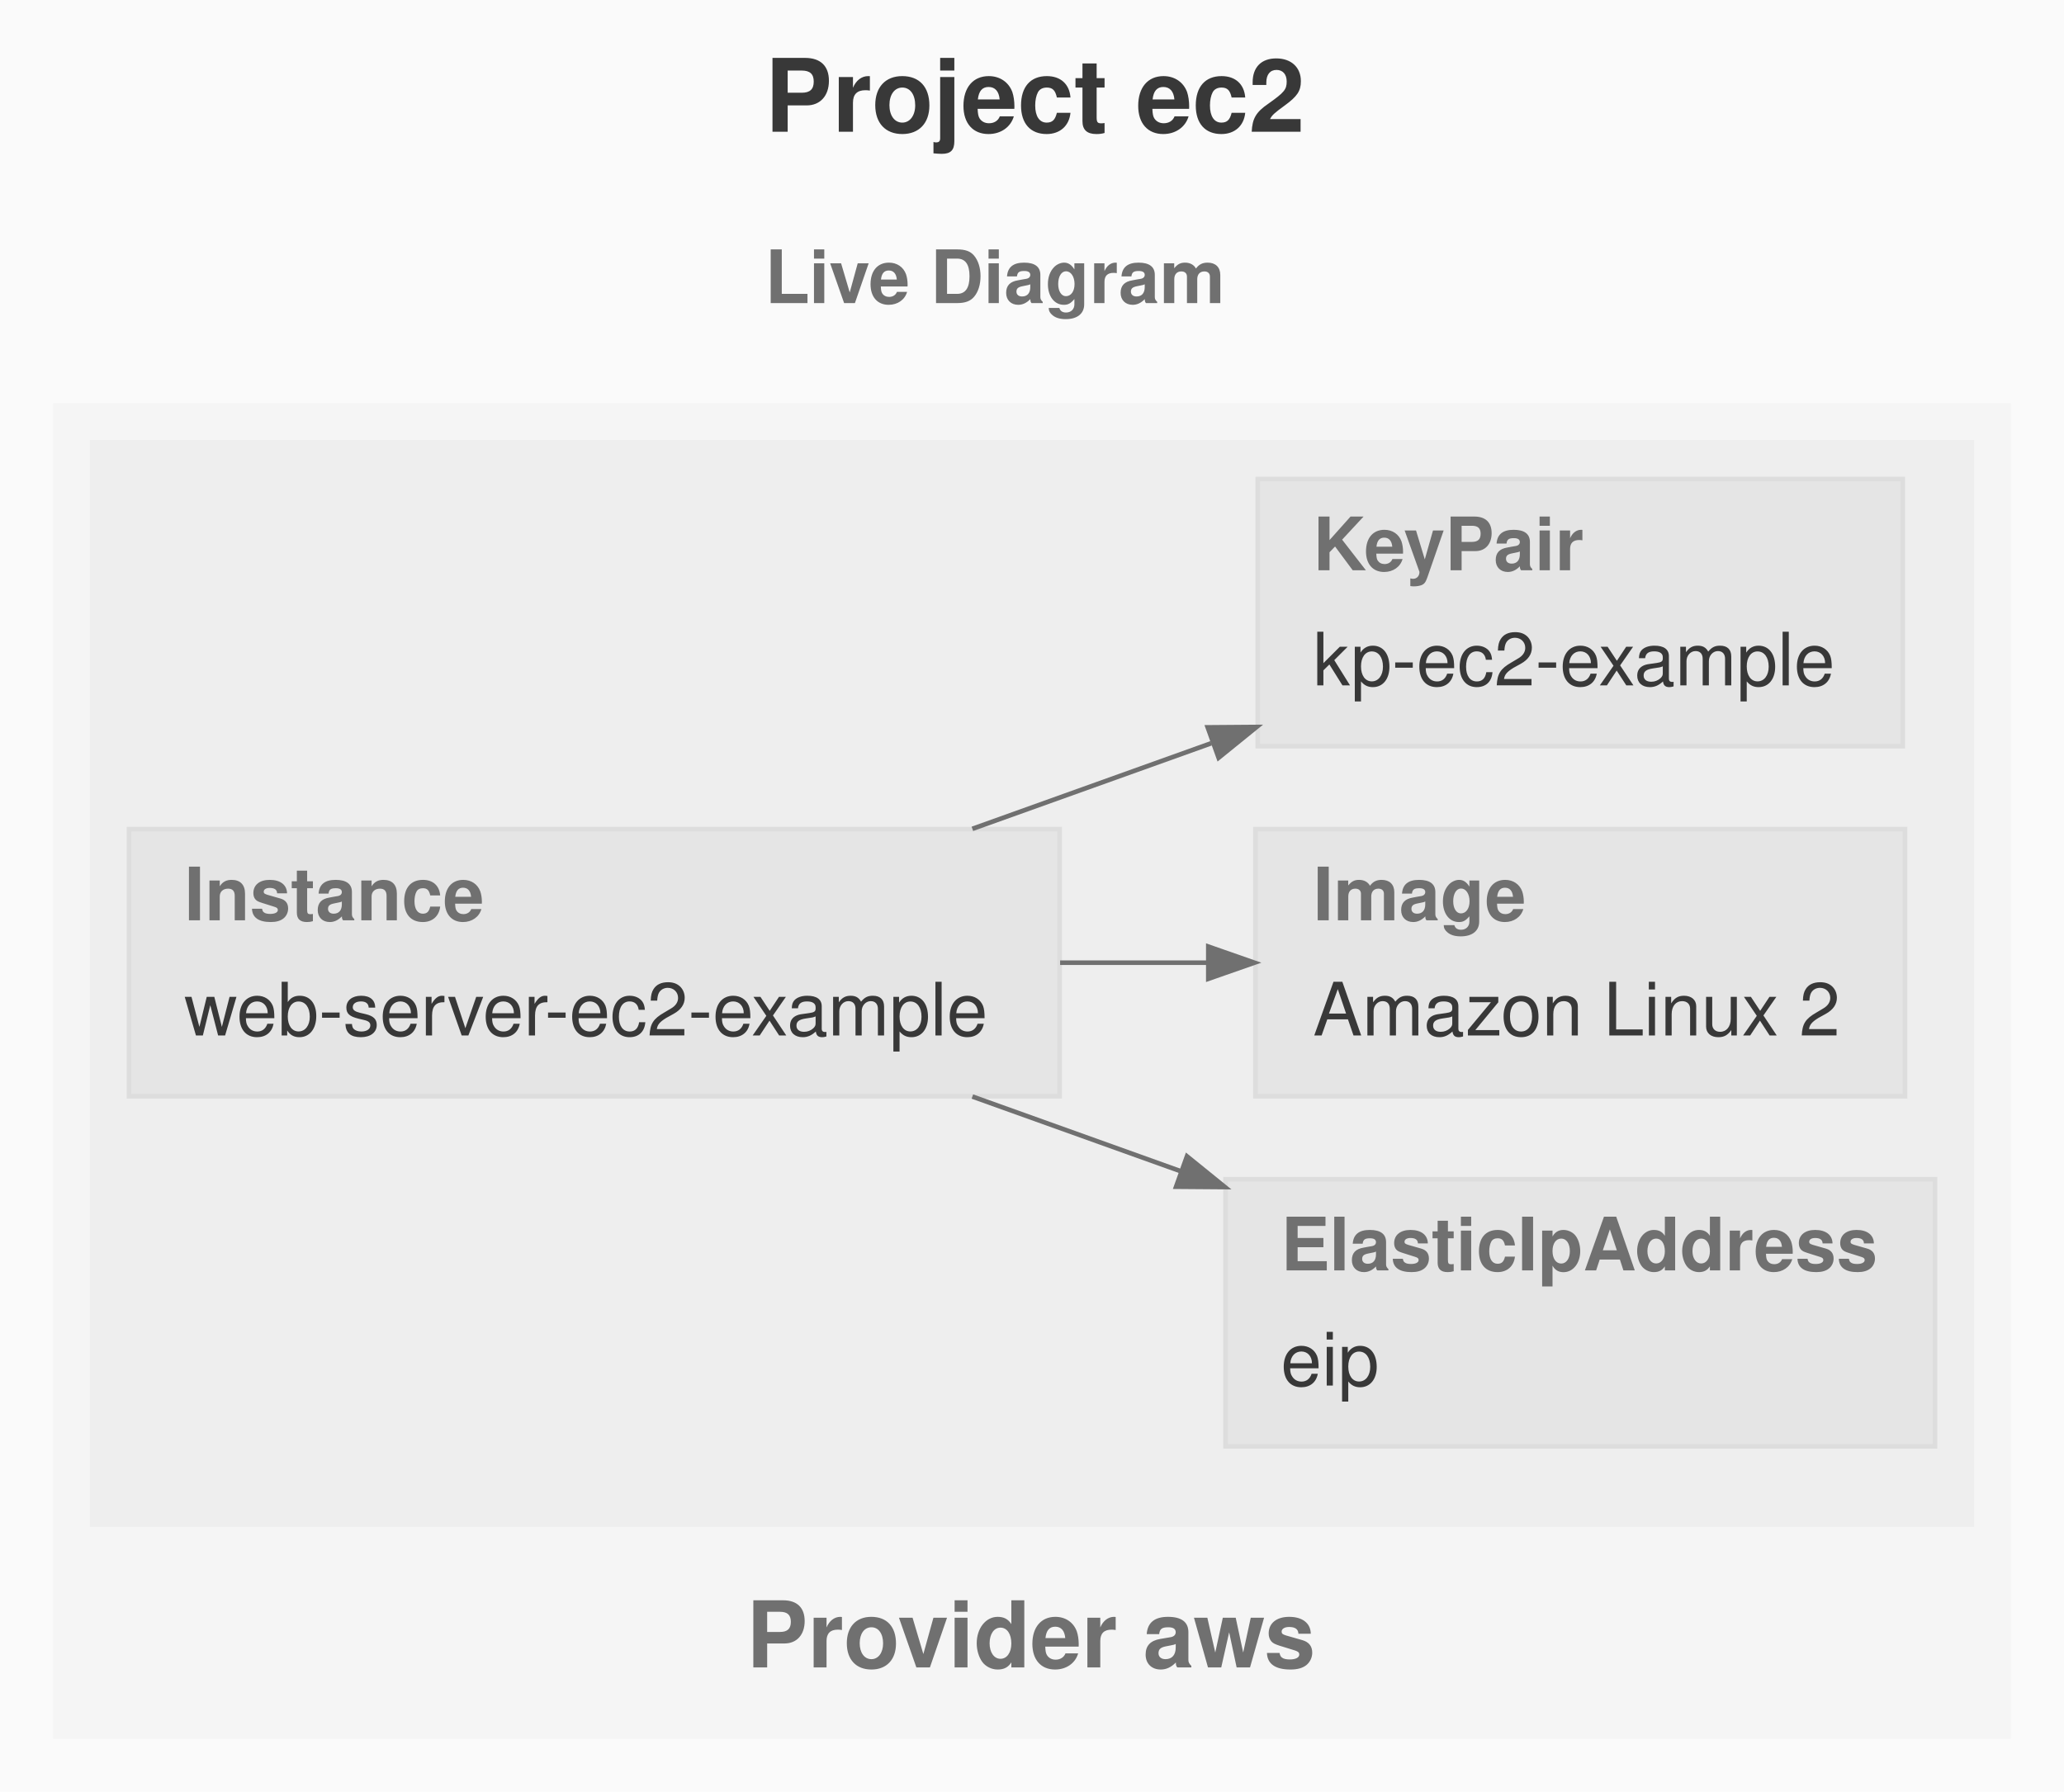
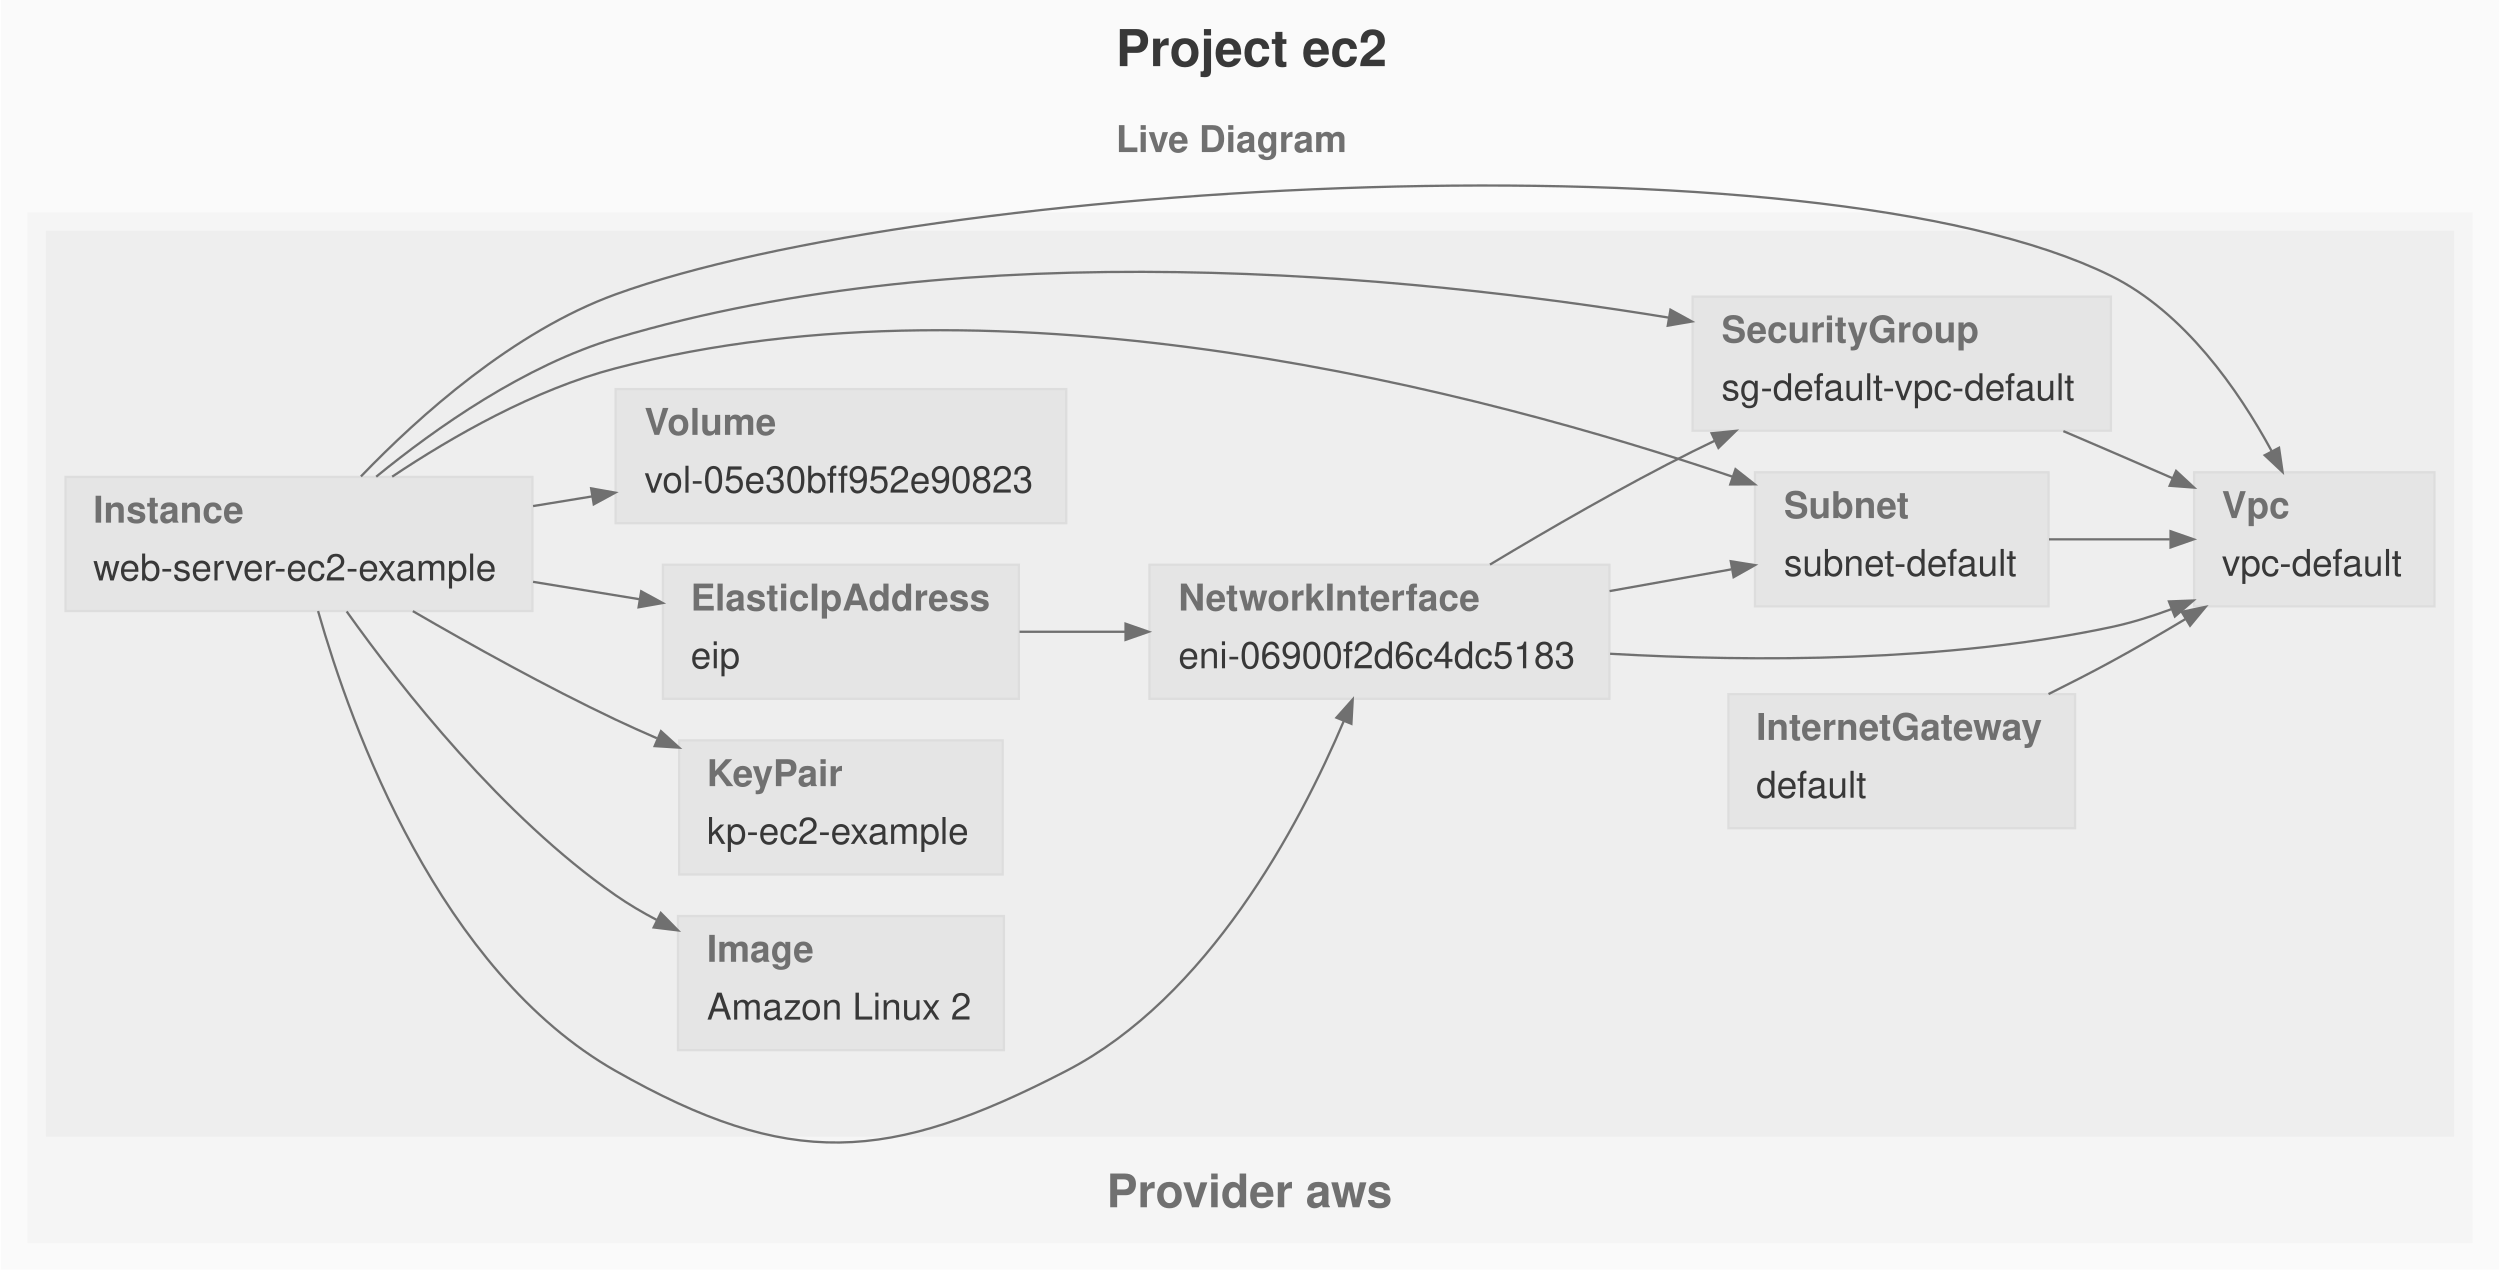
- <svg xmlns="http://www.w3.org/2000/svg" width="448pt" height="389pt" viewBox="0.00 0.00 448.00 389.00">
-   <g id="graph0" class="graph" transform="scale(1 1) rotate(0) translate(4 385)">
-     <polygon fill="#fafafa" stroke="transparent" points="-4,4 -4,-385 444,-385 444,4 -4,4" />
-     <text text-anchor="start" x="162" y="-356.4" font-family="Helvetica,sans-Serif" font-weight="bold" font-size="22.00" fill="#383838">Project ec2</text>
-     <text text-anchor="start" x="216.5" y="-340.8" font-family="Helvetica,sans-Serif" font-size="14.00">  </text>
-     <text text-anchor="start" x="162" y="-319.2" font-family="Helvetica,sans-Serif" font-weight="bold" font-size="16.00" fill="#707070">Live Diagram</text>
+ <svg xmlns="http://www.w3.org/2000/svg" width="1081pt" height="549pt" viewBox="0.00 0.00 1081.00 549.36">
+   <g id="graph0" class="graph" transform="scale(1 1) rotate(0) translate(4 545.36)">
+     <polygon fill="#fafafa" stroke="transparent" points="-4,4 -4,-545.36 1077,-545.36 1077,4 -4,4" />
+     <text text-anchor="start" x="478.5" y="-516.76" font-family="Helvetica,sans-Serif" font-weight="bold" font-size="22.00" fill="#383838">Project ec2</text>
+     <text text-anchor="start" x="533" y="-501.16" font-family="Helvetica,sans-Serif" font-size="14.00">  </text>
+     <text text-anchor="start" x="478.5" y="-479.56" font-family="Helvetica,sans-Serif" font-weight="bold" font-size="16.00" fill="#707070">Live Diagram</text>
    <g id="clust1" class="cluster">
-       <polygon fill="#f5f5f5" stroke="#f5f5f5" points="8,-8 8,-297 432,-297 432,-8 8,-8" />
-       <text text-anchor="start" x="158" y="-23" font-family="Helvetica,sans-Serif" font-weight="bold" font-size="20.00" fill="#707070">Provider aws</text>
+       <polygon fill="#f5f5f5" stroke="#f5f5f5" points="8,-8 8,-453 1065,-453 1065,-8 8,-8" />
+       <text text-anchor="start" x="474.5" y="-23" font-family="Helvetica,sans-Serif" font-weight="bold" font-size="20.00" fill="#707070">Provider aws</text>
    </g>
    <g id="clust2" class="cluster">
-       <polygon fill="#eeeeee" stroke="#eeeeee" points="16,-54 16,-289 424,-289 424,-54 16,-54" />
-       <text text-anchor="start" x="219.86" y="-58.3" font-family="Helvetica,sans-Serif" font-size="1.00" fill="#383838"> </text>
+       <polygon fill="#eeeeee" stroke="#eeeeee" points="16,-54 16,-445 1057,-445 1057,-54 16,-54" />
+       <text text-anchor="start" x="536.36" y="-58.3" font-family="Helvetica,sans-Serif" font-size="1.00" fill="#383838"> </text>
    </g>
    <g id="node1" class="node">
-       <polygon fill="#e5e5e5" stroke="#dddddd" points="416,-129 262,-129 262,-71 416,-71 416,-129" />
-       <text text-anchor="start" x="274" y="-109.2" font-family="Helvetica,sans-Serif" font-weight="bold" font-size="16.00" fill="#707070">ElasticIpAddress</text>
-       <text text-anchor="start" x="274" y="-84.2" font-family="Helvetica,sans-Serif" font-size="16.00" fill="#383838">eip</text>
+       <polygon fill="#e5e5e5" stroke="#dddddd" points="436.5,-301 282.5,-301 282.5,-243 436.5,-243 436.5,-301" />
+       <text text-anchor="start" x="294.5" y="-281.2" font-family="Helvetica,sans-Serif" font-weight="bold" font-size="16.00" fill="#707070">ElasticIpAddress</text>
+       <text text-anchor="start" x="294.5" y="-256.2" font-family="Helvetica,sans-Serif" font-size="16.00" fill="#383838">eip</text>
+     </g>
+     <g id="node9" class="node">
+       <polygon fill="#e5e5e5" stroke="#dddddd" points="692,-301 493,-301 493,-243 692,-243 692,-301" />
+       <text text-anchor="start" x="505.5" y="-281.2" font-family="Helvetica,sans-Serif" font-weight="bold" font-size="16.00" fill="#707070">NetworkInterface</text>
+       <text text-anchor="start" x="505.5" y="-256.2" font-family="Helvetica,sans-Serif" font-size="16.00" fill="#383838">eni-06900f2d6c4dc5183</text>
+     </g>
+     <g id="edge1" class="edge">
+       <path fill="none" stroke="#707070" d="M436.78,-272C451.44,-272 467.06,-272 482.52,-272" />
+       <polygon fill="#707070" stroke="#707070" points="482.65,-275.5 492.65,-272 482.65,-268.5 482.65,-275.5" />
    </g>
    <g id="node2" class="node">
-       <polygon fill="#e5e5e5" stroke="#dddddd" points="409.5,-205 268.5,-205 268.5,-147 409.5,-147 409.5,-205" />
-       <text text-anchor="start" x="281" y="-185.2" font-family="Helvetica,sans-Serif" font-weight="bold" font-size="16.00" fill="#707070">Image</text>
-       <text text-anchor="start" x="281" y="-160.2" font-family="Helvetica,sans-Serif" font-size="16.00" fill="#383838">Amazon Linux 2</text>
+       <polygon fill="#e5e5e5" stroke="#dddddd" points="430,-149 289,-149 289,-91 430,-91 430,-149" />
+       <text text-anchor="start" x="301.5" y="-129.2" font-family="Helvetica,sans-Serif" font-weight="bold" font-size="16.00" fill="#707070">Image</text>
+       <text text-anchor="start" x="301.5" y="-104.2" font-family="Helvetica,sans-Serif" font-size="16.00" fill="#383838">Amazon Linux 2</text>
    </g>
    <g id="node3" class="node">
-       <polygon fill="#e5e5e5" stroke="#dddddd" points="226,-205 24,-205 24,-147 226,-147 226,-205" />
-       <text text-anchor="start" x="36" y="-185.2" font-family="Helvetica,sans-Serif" font-weight="bold" font-size="16.00" fill="#707070">Instance</text>
-       <text text-anchor="start" x="36" y="-160.2" font-family="Helvetica,sans-Serif" font-size="16.00" fill="#383838">web-server-ec2-example</text>
+       <polygon fill="#e5e5e5" stroke="#dddddd" points="226,-339 24,-339 24,-281 226,-281 226,-339" />
+       <text text-anchor="start" x="36" y="-319.2" font-family="Helvetica,sans-Serif" font-weight="bold" font-size="16.00" fill="#707070">Instance</text>
+       <text text-anchor="start" x="36" y="-294.2" font-family="Helvetica,sans-Serif" font-size="16.00" fill="#383838">web-server-ec2-example</text>
+     </g>
+     <g id="edge8" class="edge">
+       <path fill="none" stroke="#707070" d="M226.29,-293.61C241.57,-291.11 257.22,-288.55 272.16,-286.11" />
+       <polygon fill="#707070" stroke="#707070" points="273.08,-289.51 282.39,-284.44 271.95,-282.6 273.08,-289.51" />
+     </g>
+     <g id="edge2" class="edge">
+       <path fill="none" stroke="#707070" d="M145.64,-280.81C169.6,-247.15 213.03,-192.08 262,-158 267.56,-154.13 273.57,-150.58 279.78,-147.33" />
+       <polygon fill="#707070" stroke="#707070" points="281.56,-150.35 288.99,-142.79 278.47,-144.07 281.56,-150.35" />
+     </g>
+     <g id="node5" class="node">
+       <polygon fill="#e5e5e5" stroke="#dddddd" points="429.5,-225 289.5,-225 289.5,-167 429.5,-167 429.5,-225" />
+       <text text-anchor="start" x="301.5" y="-205.2" font-family="Helvetica,sans-Serif" font-weight="bold" font-size="16.00" fill="#707070">KeyPair</text>
+       <text text-anchor="start" x="301.5" y="-180.2" font-family="Helvetica,sans-Serif" font-size="16.00" fill="#383838">kp-ec2-example</text>
    </g>
    <g id="edge3" class="edge">
-       <path fill="none" stroke="#707070" d="M207.06,-146.94C221.82,-141.65 237.27,-136.11 252.17,-130.77" />
-       <polygon fill="#707070" stroke="#707070" points="253.64,-133.96 261.87,-127.29 251.28,-127.37 253.64,-133.96" />
+       <path fill="none" stroke="#707070" d="M174.27,-280.94C199.89,-266.05 232.18,-248.13 262,-234 267.77,-231.27 273.79,-228.57 279.88,-225.93" />
+       <polygon fill="#707070" stroke="#707070" points="281.64,-228.99 289.48,-221.87 278.91,-222.54 281.64,-228.99" />
    </g>
-     <g id="edge1" class="edge">
-       <path fill="none" stroke="#707070" d="M226.1,-176C236.8,-176 247.57,-176 257.99,-176" />
-       <polygon fill="#707070" stroke="#707070" points="258.27,-179.5 268.27,-176 258.27,-172.5 258.27,-179.5" />
+     <g id="node6" class="node">
+       <polygon fill="#e5e5e5" stroke="#dddddd" points="882,-341 755,-341 755,-283 882,-283 882,-341" />
+       <text text-anchor="start" x="767.5" y="-321.2" font-family="Helvetica,sans-Serif" font-weight="bold" font-size="16.00" fill="#707070">Subnet</text>
+       <text text-anchor="start" x="767.5" y="-296.2" font-family="Helvetica,sans-Serif" font-size="16.00" fill="#383838">subnet-default</text>
+     </g>
+     <g id="edge5" class="edge">
+       <path fill="none" stroke="#707070" d="M165.33,-339.11C191.31,-356.47 226.93,-376.86 262,-386 431.82,-430.23 638.1,-375.4 745.16,-339.14" />
+       <polygon fill="#707070" stroke="#707070" points="746.57,-342.36 754.89,-335.8 744.3,-335.74 746.57,-342.36" />
+     </g>
+     <g id="node7" class="node">
+       <polygon fill="#e5e5e5" stroke="#dddddd" points="457,-377 262,-377 262,-319 457,-319 457,-377" />
+       <text text-anchor="start" x="274.5" y="-357.2" font-family="Helvetica,sans-Serif" font-weight="bold" font-size="16.00" fill="#707070">Volume</text>
+       <text text-anchor="start" x="274.5" y="-332.2" font-family="Helvetica,sans-Serif" font-size="16.00" fill="#383838">vol-05e30bff952e90823</text>
+     </g>
+     <g id="edge6" class="edge">
+       <path fill="none" stroke="#707070" d="M226.29,-326.39C234.77,-327.78 243.36,-329.18 251.89,-330.58" />
+       <polygon fill="#707070" stroke="#707070" points="251.42,-334.05 261.86,-332.2 252.55,-327.14 251.42,-334.05" />
+     </g>
+     <g id="node8" class="node">
+       <polygon fill="#e5e5e5" stroke="#dddddd" points="1049,-341 945,-341 945,-283 1049,-283 1049,-341" />
+       <text text-anchor="start" x="957" y="-321.2" font-family="Helvetica,sans-Serif" font-weight="bold" font-size="16.00" fill="#707070">Vpc</text>
+       <text text-anchor="start" x="957" y="-296.2" font-family="Helvetica,sans-Serif" font-size="16.00" fill="#383838">vpc-default</text>
+     </g>
+     <g id="edge4" class="edge">
+       <path fill="none" stroke="#707070" d="M151.81,-339.21C176.96,-365.35 217.79,-401.94 262,-418 397.14,-467.11 780.12,-489.77 909,-426 940.74,-410.3 964.06,-376.85 978.53,-350.23" />
+       <polygon fill="#707070" stroke="#707070" points="981.75,-351.62 983.28,-341.14 975.55,-348.38 981.75,-351.62" />
+     </g>
+     <g id="edge7" class="edge">
+       <path fill="none" stroke="#707070" d="M133.27,-280.97C147.82,-229.89 185.85,-125.24 262,-82 337.36,-39.2 380.02,-42.18 457,-82 518.33,-113.73 557.7,-187.73 577.11,-233.45" />
+       <polygon fill="#707070" stroke="#707070" points="573.9,-234.84 580.95,-242.75 580.37,-232.17 573.9,-234.84" />
+     </g>
+     <g id="node10" class="node">
+       <polygon fill="#e5e5e5" stroke="#dddddd" points="909,-417 728,-417 728,-359 909,-359 909,-417" />
+       <text text-anchor="start" x="740.5" y="-397.2" font-family="Helvetica,sans-Serif" font-weight="bold" font-size="16.00" fill="#707070">SecurityGroup</text>
+       <text text-anchor="start" x="740.5" y="-372.2" font-family="Helvetica,sans-Serif" font-size="16.00" fill="#383838">sg-default-vpc-default</text>
+     </g>
+     <g id="edge9" class="edge">
+       <path fill="none" stroke="#707070" d="M158.42,-339.09C184.37,-360.31 222.79,-387.31 262,-399 415.89,-444.88 604.54,-426.44 717.67,-407.93" />
+       <polygon fill="#707070" stroke="#707070" points="718.42,-411.35 727.7,-406.25 717.26,-404.45 718.42,-411.35" />
    </g>
    <g id="node4" class="node">
-       <polygon fill="#e5e5e5" stroke="#dddddd" points="409,-281 269,-281 269,-223 409,-223 409,-281" />
-       <text text-anchor="start" x="281" y="-261.2" font-family="Helvetica,sans-Serif" font-weight="bold" font-size="16.00" fill="#707070">KeyPair</text>
-       <text text-anchor="start" x="281" y="-236.2" font-family="Helvetica,sans-Serif" font-size="16.00" fill="#383838">kp-ec2-example</text>
+       <polygon fill="#e5e5e5" stroke="#dddddd" points="893.5,-245 743.5,-245 743.5,-187 893.5,-187 893.5,-245" />
+       <text text-anchor="start" x="755.5" y="-225.2" font-family="Helvetica,sans-Serif" font-weight="bold" font-size="16.00" fill="#707070">InternetGateway</text>
+       <text text-anchor="start" x="755.5" y="-200.2" font-family="Helvetica,sans-Serif" font-size="16.00" fill="#383838">default</text>
    </g>
-     <g id="edge2" class="edge">
-       <path fill="none" stroke="#707070" d="M207.06,-205.06C224.06,-211.15 241.97,-217.57 258.9,-223.64" />
-       <polygon fill="#707070" stroke="#707070" points="258.14,-227.09 268.74,-227.17 260.51,-220.5 258.14,-227.09" />
+     <g id="edge10" class="edge">
+       <path fill="none" stroke="#707070" d="M882.01,-245.05C891.14,-249.58 900.37,-254.31 909,-259 919.56,-264.74 930.65,-271.16 941.24,-277.51" />
+       <polygon fill="#707070" stroke="#707070" points="939.62,-280.62 949.99,-282.8 943.25,-274.63 939.62,-280.62" />
+     </g>
+     <g id="edge15" class="edge">
+       <path fill="none" stroke="#707070" d="M882.22,-312C899.21,-312 917.57,-312 934.49,-312" />
+       <polygon fill="#707070" stroke="#707070" points="934.81,-315.5 944.81,-312 934.81,-308.5 934.81,-315.5" />
+     </g>
+     <g id="edge13" class="edge">
+       <path fill="none" stroke="#707070" d="M692.08,-289.6C709.77,-292.76 727.91,-296 744.71,-299" />
+       <polygon fill="#707070" stroke="#707070" points="744.52,-302.52 754.98,-300.84 745.75,-295.63 744.52,-302.52" />
+     </g>
+     <g id="edge12" class="edge">
+       <path fill="none" stroke="#707070" d="M692.3,-262.49C755.05,-258.93 837.6,-258.85 909,-274 917.67,-275.84 926.53,-278.58 935.13,-281.77" />
+       <polygon fill="#707070" stroke="#707070" points="934.11,-285.13 944.7,-285.53 936.67,-278.61 934.11,-285.13" />
+     </g>
+     <g id="edge11" class="edge">
+       <path fill="none" stroke="#707070" d="M640.33,-301.08C665.83,-316.42 698.18,-335.1 728,-350 731.11,-351.56 734.31,-353.11 737.55,-354.65" />
+       <polygon fill="#707070" stroke="#707070" points="736.23,-357.89 746.77,-358.94 739.18,-351.55 736.23,-357.89" />
+     </g>
+     <g id="edge14" class="edge">
+       <path fill="none" stroke="#707070" d="M888.43,-358.82C895.38,-355.85 902.33,-352.87 909,-350 917.65,-346.27 926.78,-342.32 935.73,-338.42" />
+       <polygon fill="#707070" stroke="#707070" points="937.21,-341.6 944.97,-334.39 934.41,-335.18 937.21,-341.6" />
    </g>
  </g>
</svg>
